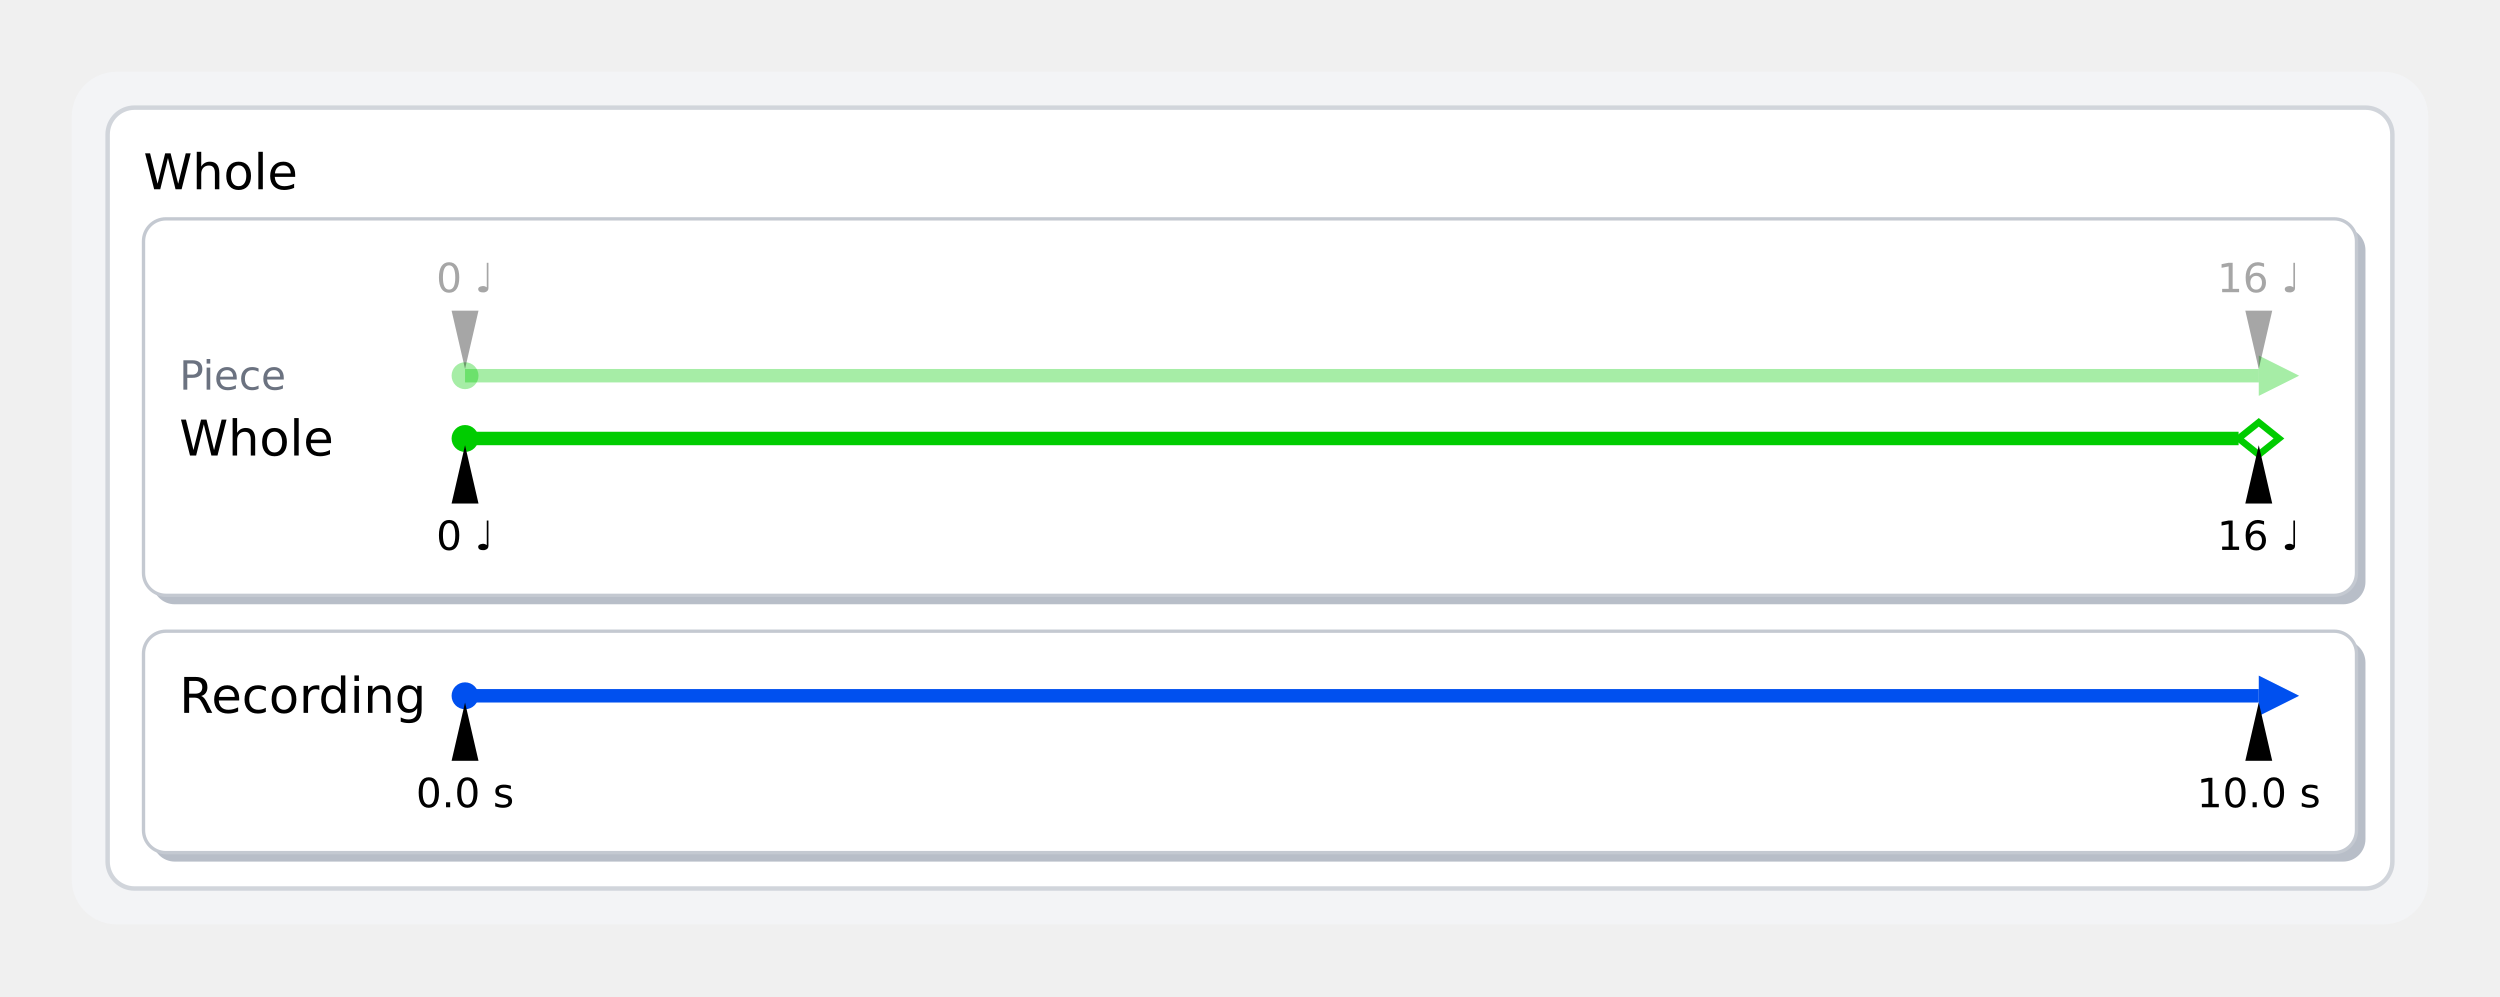
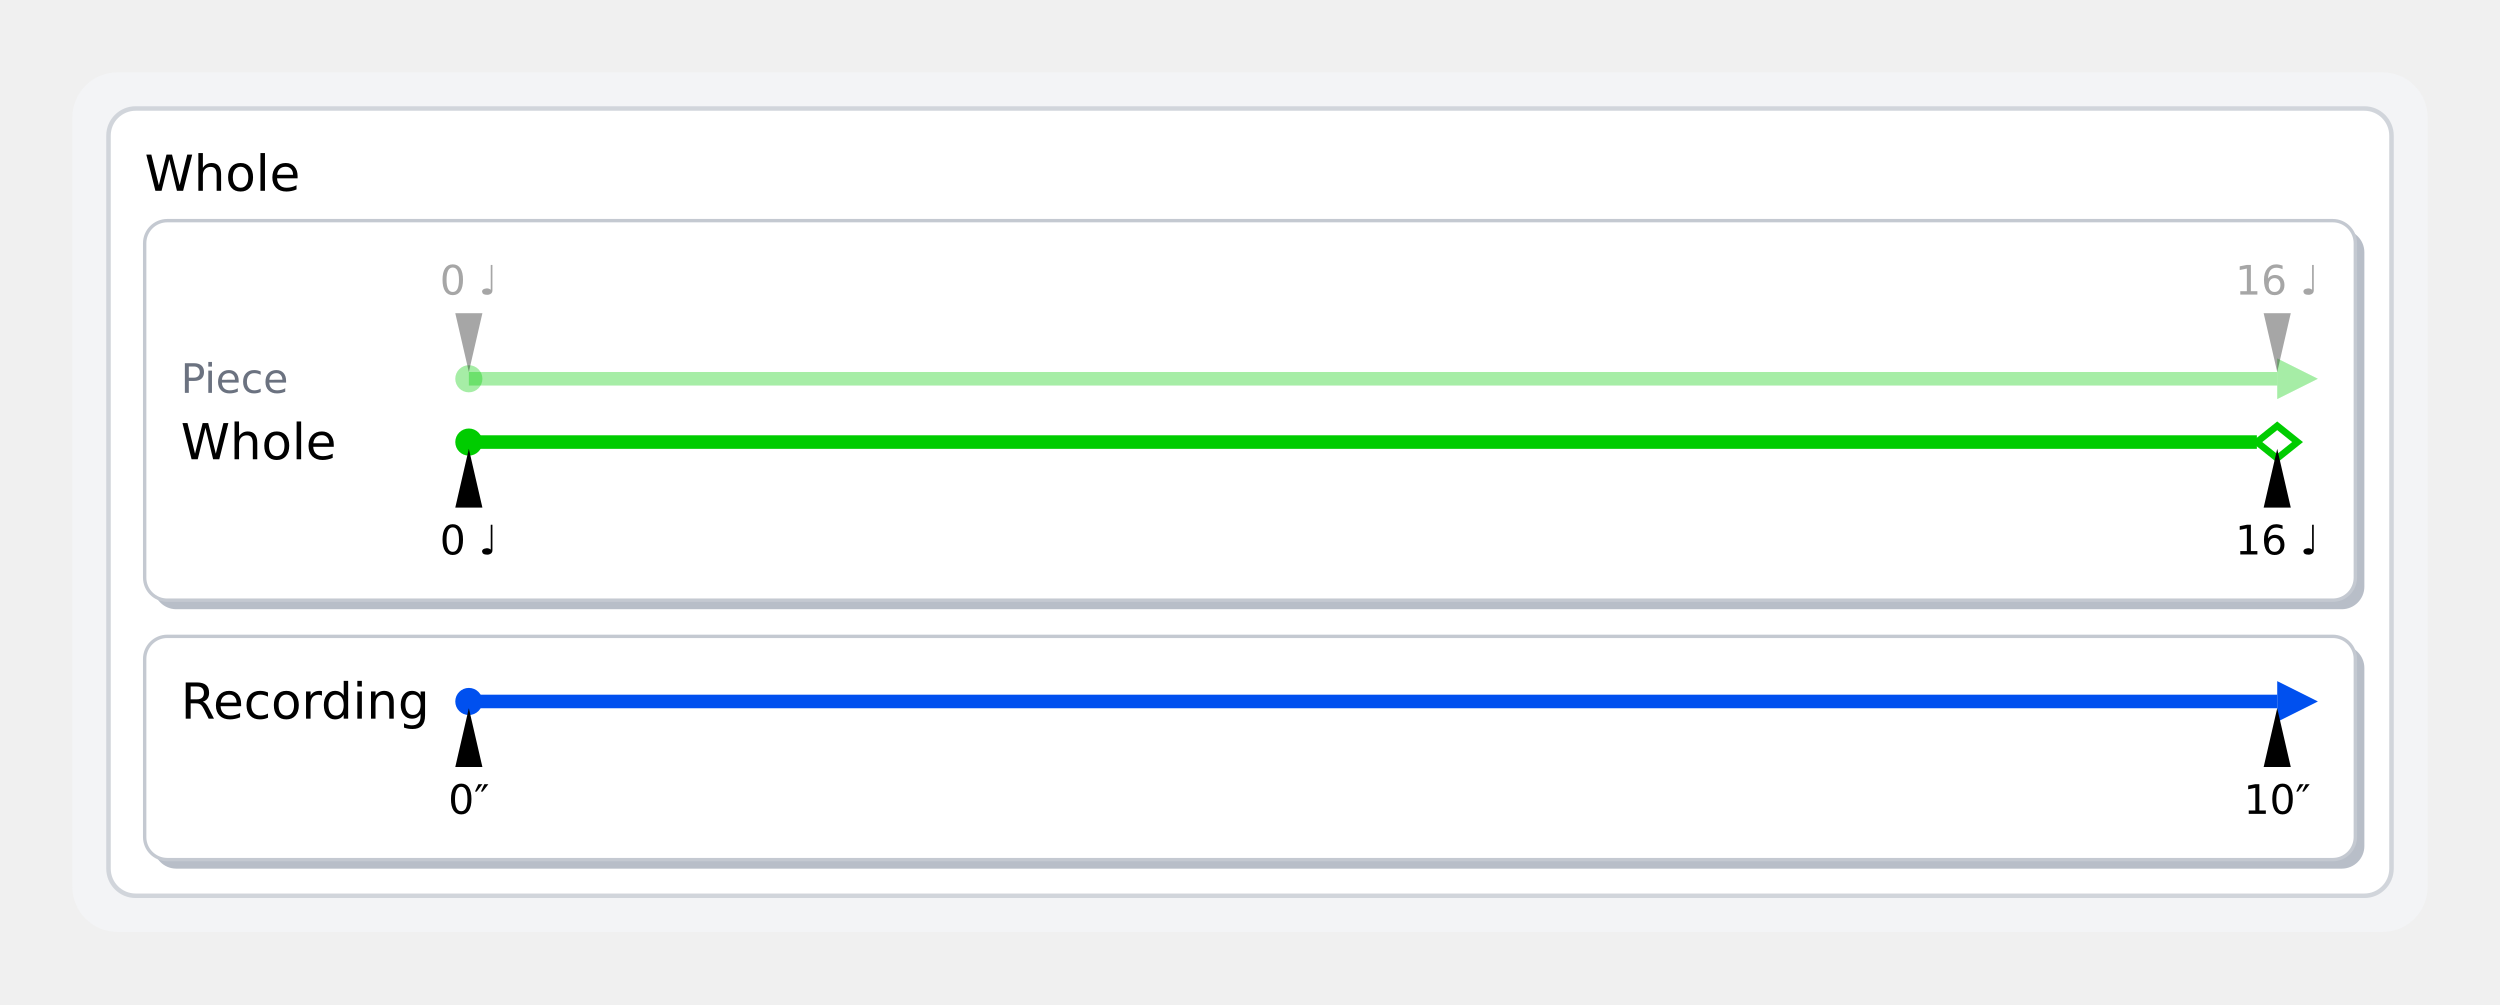
- <svg xmlns="http://www.w3.org/2000/svg" width="557.498" height="222.137" viewBox="0 0 557.498 222.137" font-family="DejaVu Sans" text-rendering="geometricPrecision" style="font-kerning:none;font-variant-ligatures:none">
+ <svg xmlns="http://www.w3.org/2000/svg" width="552.983" height="222.137" viewBox="0 0 552.983 222.137" font-family="DejaVu Sans, Noto Music" text-rendering="geometricPrecision" style="font-kerning:none;font-variant-ligatures:none">
  <g transform="translate(16 16)">
-     <rect x="0" y="0" width="525.498" height="190.137" rx="10" fill="#F3F4F6" />
-     <rect data-id="group_1" x="8" y="8" width="509.498" height="174.137" rx="6" fill="#FFFFFF" stroke="#D1D5DB" stroke-width="1" />
+     <rect x="0" y="0" width="520.983" height="190.137" rx="10" fill="#F3F4F6" />
+     <rect data-id="group_1" x="8" y="8" width="504.983" height="174.137" rx="6" fill="#FFFFFF" stroke="#D1D5DB" stroke-width="1" />
    <text data-id="group_1" data-part="name" x="16" y="26.21" text-anchor="start" font-size="11" fill="#000000">Whole</text>
-     <rect data-id="whole" data-part="card" x="18" y="34.805" width="493.498" height="83.953" rx="5" fill="#B8BEC8" />
-     <rect data-id="whole" data-part="card" x="16" y="32.805" width="493.498" height="83.953" rx="5" fill="#FFFFFF" stroke="#C4C9D1" stroke-width="0.75" />
+     <rect data-id="whole" data-part="card" x="18" y="34.805" width="488.983" height="83.953" rx="5" fill="#B8BEC8" />
+     <rect data-id="whole" data-part="card" x="16" y="32.805" width="488.983" height="83.953" rx="5" fill="#FFFFFF" stroke="#C4C9D1" stroke-width="0.75" />
    <line data-id="piece" x1="87.704" y1="67.781" x2="487.704" y2="67.781" stroke="#00CC00" stroke-width="3" opacity="0.35" />
    <circle data-id="piece" cx="87.704" cy="67.781" r="3" fill="#00CC00" opacity="0.35" />
    <polygon data-id="piece" points="496.704,67.781 487.704,63.281 487.704,72.281" fill="#00CC00" opacity="0.35" />
    <line data-id="whole" x1="87.704" y1="81.781" x2="483.204" y2="81.781" stroke="#00CC00" stroke-width="3" />
    <circle data-id="whole" cx="87.704" cy="81.781" r="3" fill="#00CC00" />
    <polygon data-id="whole" points="483.204,81.781 487.704,78.181 492.204,81.781 487.704,85.381" fill="none" stroke="#00CC00" stroke-width="1.5" />
    <polygon data-id="whole" data-part="start" points="87.704,66.281 84.704,53.281 90.704,53.281" fill="#000000" opacity="0.35" />
    <polygon data-id="whole" data-part="end" points="487.704,66.281 484.704,53.281 490.704,53.281" fill="#000000" opacity="0.35" />
    <polygon data-id="timestamp_3" points="87.704,83.281 84.704,96.281 90.704,96.281" fill="#000000" />
    <polygon data-id="timestamp_4" points="487.704,83.281 484.704,96.281 490.704,96.281" fill="#000000" />
    <text data-id="piece" data-part="name" x="24" y="70.897" text-anchor="start" font-size="9" fill="#6B7280">Piece</text>
    <text data-id="whole" data-part="name" x="24" y="85.589" text-anchor="start" font-size="11" fill="#000000">Whole</text>
    <text data-id="whole" data-part="start label" x="87.704" y="49.159" text-anchor="middle" font-size="9" fill="#000000" opacity="0.35">0 ♩</text>
    <text data-id="whole" data-part="end label" x="487.704" y="49.159" text-anchor="middle" font-size="9" fill="#000000" opacity="0.35">16 ♩</text>
    <text data-id="timestamp_3" data-part="coordinate" x="87.704" y="106.635" text-anchor="middle" font-size="9" fill="#000000">0 ♩</text>
    <text data-id="timestamp_4" data-part="coordinate" x="487.704" y="106.635" text-anchor="middle" font-size="9" fill="#000000">16 ♩</text>
-     <rect data-id="recording" data-part="card" x="18" y="126.758" width="493.498" height="49.379" rx="5" fill="#B8BEC8" />
-     <rect data-id="recording" data-part="card" x="16" y="124.758" width="493.498" height="49.379" rx="5" fill="#FFFFFF" stroke="#C4C9D1" stroke-width="0.75" />
+     <rect data-id="recording" data-part="card" x="18" y="126.758" width="488.983" height="49.379" rx="5" fill="#B8BEC8" />
+     <rect data-id="recording" data-part="card" x="16" y="124.758" width="488.983" height="49.379" rx="5" fill="#FFFFFF" stroke="#C4C9D1" stroke-width="0.75" />
    <line data-id="recording" x1="87.704" y1="139.16" x2="487.704" y2="139.16" stroke="#0050EF" stroke-width="3" />
    <circle data-id="recording" cx="87.704" cy="139.16" r="3" fill="#0050EF" />
    <polygon data-id="recording" points="496.704,139.16 487.704,134.66 487.704,143.66" fill="#0050EF" />
    <polygon data-id="timestamp_1" points="87.704,140.66 84.704,153.66 90.704,153.66" fill="#000000" />
    <polygon data-id="timestamp_2" points="487.704,140.66 484.704,153.66 490.704,153.66" fill="#000000" />
    <text data-id="recording" data-part="name" x="24" y="142.968" text-anchor="start" font-size="11" fill="#000000">Recording</text>
-     <text data-id="timestamp_1" data-part="coordinate" x="87.704" y="164.014" text-anchor="middle" font-size="9" fill="#000000">0.0 s</text>
-     <text data-id="timestamp_2" data-part="coordinate" x="487.704" y="164.014" text-anchor="middle" font-size="9" fill="#000000">10.0 s</text>
+     <text data-id="timestamp_1" data-part="coordinate" x="87.704" y="164.014" text-anchor="middle" font-size="9" fill="#000000">0″</text>
+     <text data-id="timestamp_2" data-part="coordinate" x="487.704" y="164.014" text-anchor="middle" font-size="9" fill="#000000">10″</text>
  </g>
</svg>
